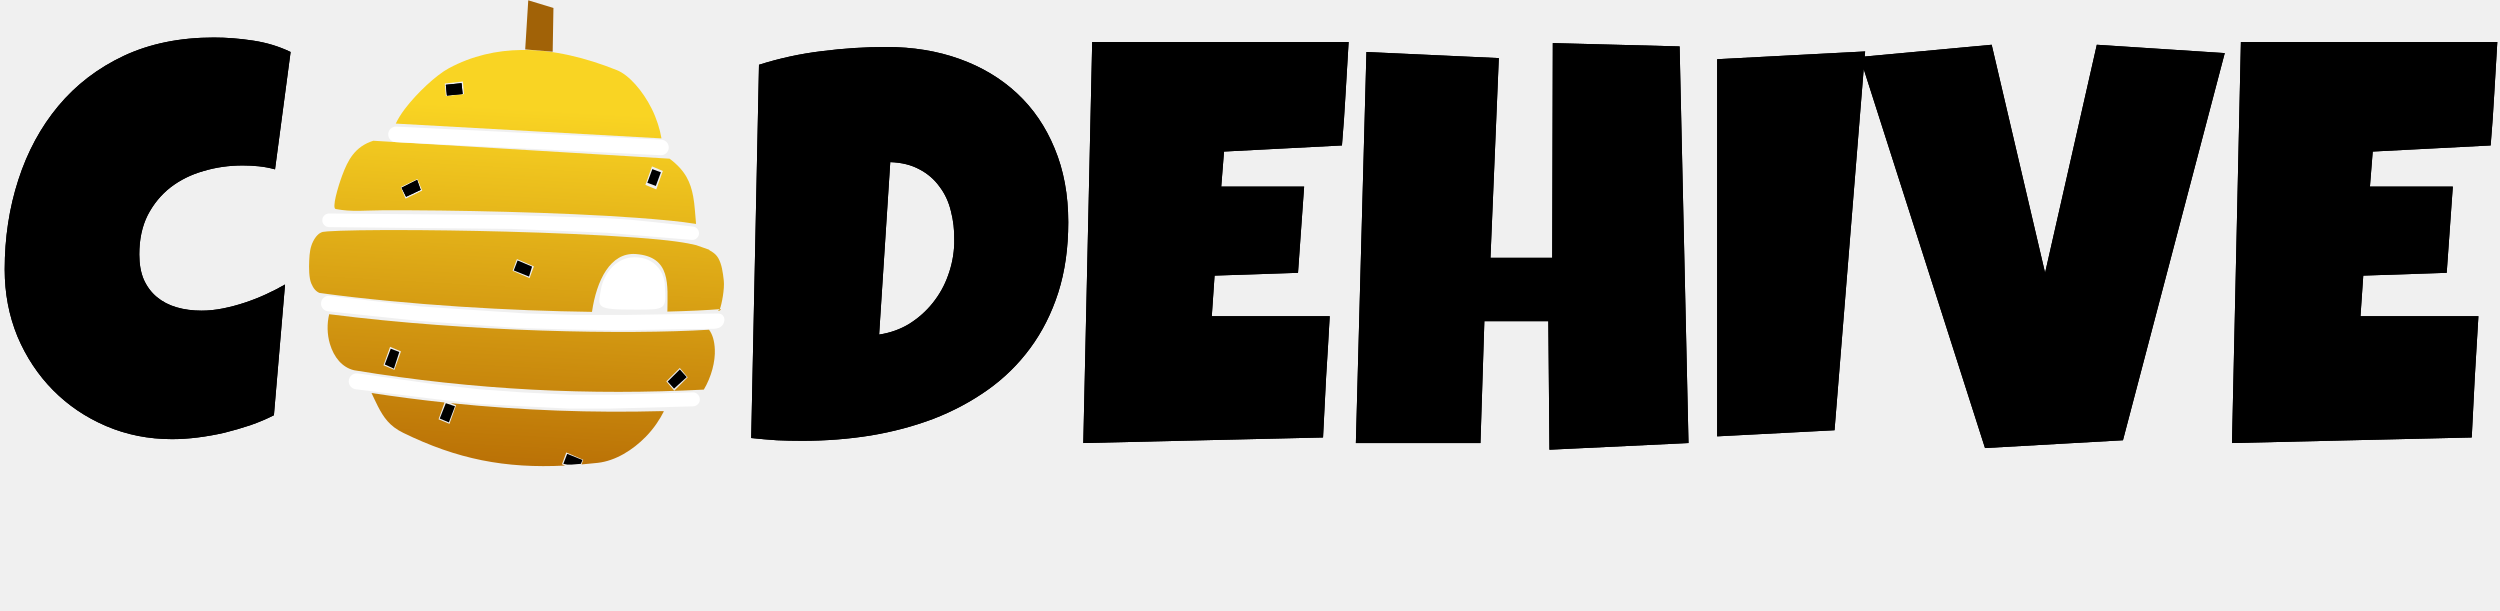
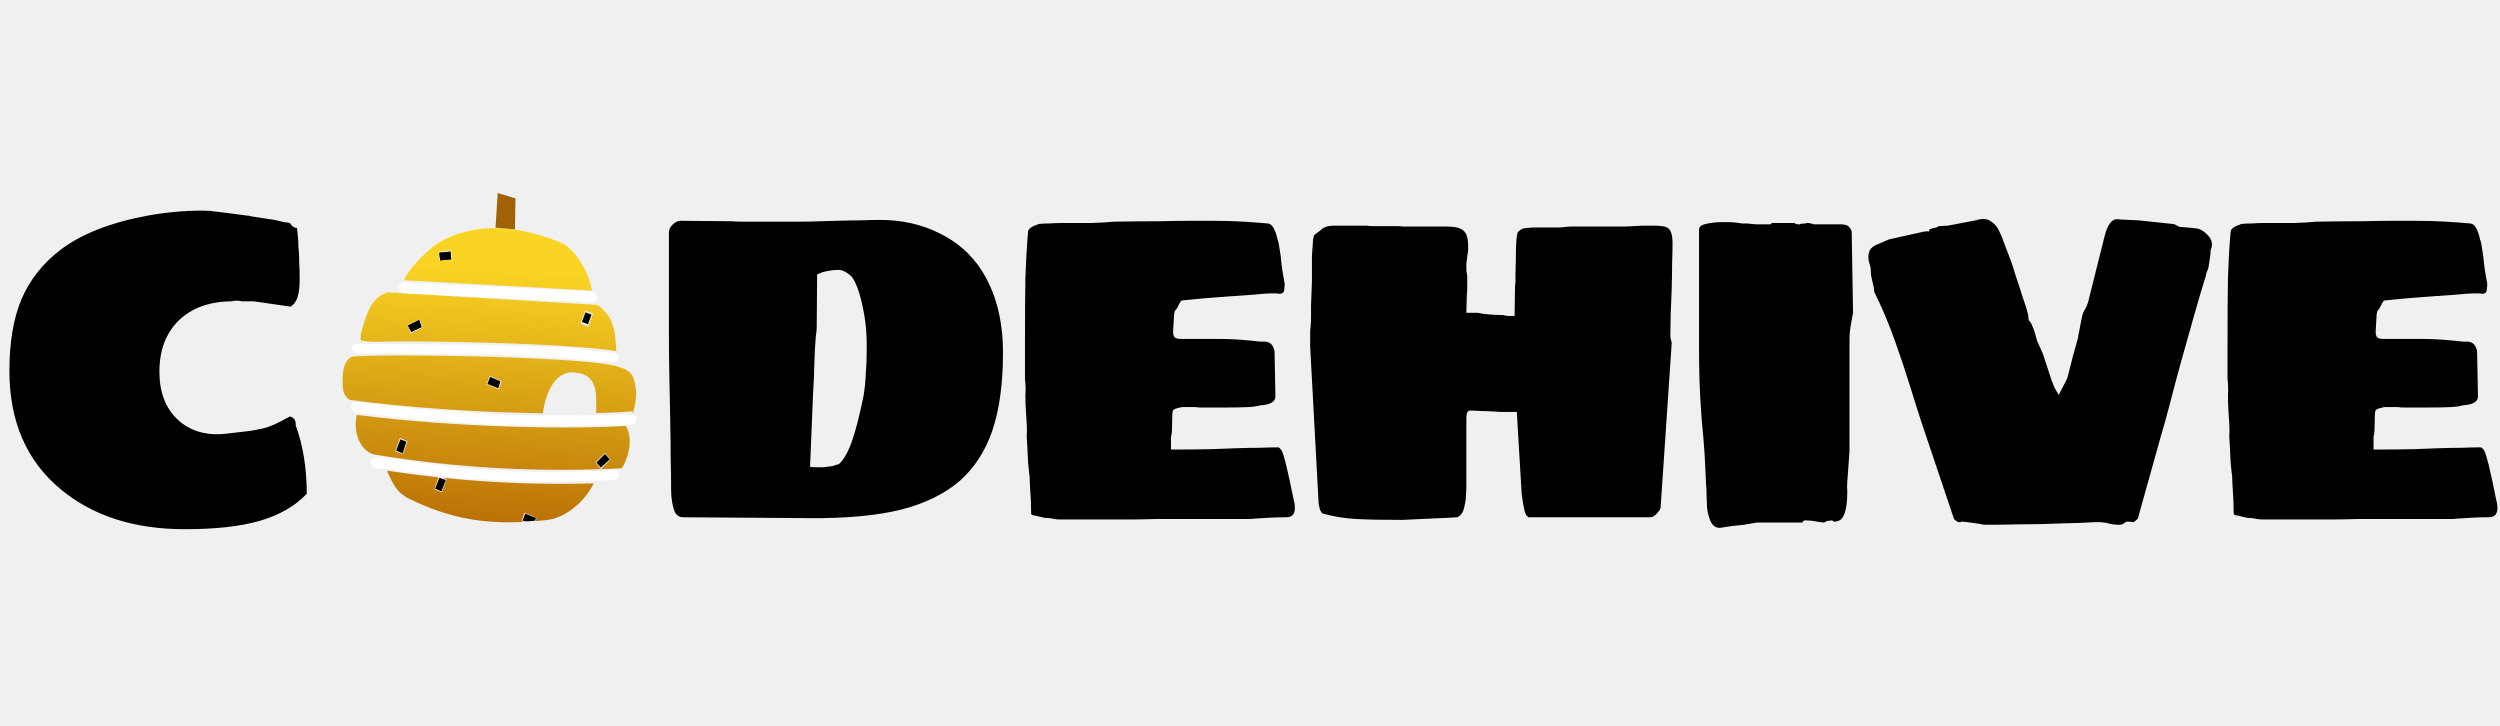
- <svg xmlns="http://www.w3.org/2000/svg" width="790" height="193" viewBox="0 0 790 193" fill="none">
-   <path d="M91.832 16.426L86.91 53.516C85.211 53.047 83.512 52.725 81.812 52.549C80.113 52.373 78.414 52.285 76.715 52.285C72.379 52.285 68.248 52.871 64.322 54.043C60.397 55.156 56.91 56.885 53.863 59.228C50.875 61.572 48.473 64.502 46.656 68.018C44.898 71.533 44.02 75.664 44.02 80.41C44.02 83.457 44.488 86.094 45.426 88.32C46.422 90.547 47.799 92.393 49.557 93.857C51.315 95.322 53.395 96.406 55.797 97.109C58.199 97.812 60.836 98.164 63.707 98.164C65.875 98.164 68.131 97.93 70.475 97.461C72.818 96.992 75.133 96.377 77.418 95.615C79.703 94.853 81.93 93.975 84.098 92.978C86.266 91.982 88.258 90.957 90.074 89.902L86.559 131.211C84.273 132.383 81.783 133.438 79.088 134.375C76.451 135.254 73.727 136.045 70.914 136.748C68.102 137.393 65.289 137.891 62.477 138.242C59.664 138.594 56.969 138.77 54.391 138.77C46.949 138.77 40.006 137.393 33.56 134.639C27.115 131.885 21.52 128.105 16.773 123.301C12.027 118.496 8.277 112.842 5.523 106.338C2.828 99.775 1.48 92.715 1.48 85.156C1.48 75.137 2.916 65.703 5.787 56.855C8.658 47.949 12.877 40.156 18.443 33.477C24.01 26.797 30.895 21.523 39.098 17.656C47.359 13.789 56.852 11.855 67.574 11.855C71.617 11.855 75.748 12.178 79.967 12.822C84.244 13.467 88.199 14.668 91.832 16.426ZM337.574 70.215C337.574 78.418 336.52 85.83 334.41 92.451C332.301 99.014 329.342 104.873 325.533 110.029C321.783 115.127 317.301 119.521 312.086 123.213C306.871 126.904 301.158 129.951 294.947 132.354C288.736 134.697 282.115 136.455 275.084 137.627C268.111 138.74 260.934 139.297 253.551 139.297C250.797 139.297 248.102 139.238 245.465 139.121C242.828 138.945 240.133 138.711 237.379 138.418L239.84 20.469C246.285 18.418 252.906 16.982 259.703 16.162C266.559 15.283 273.355 14.844 280.094 14.844C288.473 14.844 296.178 16.104 303.209 18.623C310.24 21.143 316.305 24.775 321.402 29.521C326.5 34.268 330.455 40.068 333.268 46.924C336.139 53.779 337.574 61.543 337.574 70.215ZM301.539 75.84C301.598 72.676 301.246 69.629 300.484 66.699C299.781 63.77 298.58 61.191 296.881 58.965C295.24 56.68 293.131 54.863 290.553 53.516C287.975 52.109 284.898 51.348 281.324 51.23L277.809 105.723C281.324 105.195 284.518 104.053 287.389 102.295C290.26 100.479 292.721 98.281 294.771 95.703C296.881 93.066 298.492 90.166 299.605 87.002C300.777 83.779 301.422 80.469 301.539 77.07V75.84ZM426.168 13.262C425.816 18.77 425.494 24.219 425.201 29.609C424.908 35 424.527 40.449 424.059 45.957L386.793 47.891L385.914 58.965H412.105L410.172 86.211L383.805 87.09L382.926 99.922H404.723H420.191C419.84 106.367 419.459 112.783 419.049 119.17C418.697 125.498 418.375 131.855 418.082 138.242L342.32 140L345.133 13.262H426.168ZM533.57 140L489.625 142.109L489.273 101.504H469.059L467.828 140H428.453L431.793 16.426L473.629 18.359L470.992 81.465H490.504L490.68 13.613L530.758 14.668L533.57 140ZM589.381 16.25L579.713 135.957L542.623 137.891V18.711L589.381 16.25ZM703.023 16.777L670.855 139.121L627.262 141.582L587.711 18.008L629.371 14.141L646.246 86.211L662.594 14.141L703.023 16.777ZM789.156 13.262C788.805 18.77 788.482 24.219 788.189 29.609C787.896 35 787.516 40.449 787.047 45.957L749.781 47.891L748.902 58.965H775.094L773.16 86.211L746.793 87.09L745.914 99.922H767.711H783.18C782.828 106.367 782.447 112.783 782.037 119.17C781.686 125.498 781.363 131.855 781.07 138.242L705.309 140L708.121 13.262H789.156Z" fill="black" />
-   <path d="M91.832 16.426L86.91 53.516C85.211 53.047 83.512 52.725 81.812 52.549C80.113 52.373 78.414 52.285 76.715 52.285C72.379 52.285 68.248 52.871 64.322 54.043C60.397 55.156 56.91 56.885 53.863 59.228C50.875 61.572 48.473 64.502 46.656 68.018C44.898 71.533 44.02 75.664 44.02 80.41C44.02 83.457 44.488 86.094 45.426 88.32C46.422 90.547 47.799 92.393 49.557 93.857C51.315 95.322 53.395 96.406 55.797 97.109C58.199 97.812 60.836 98.164 63.707 98.164C65.875 98.164 68.131 97.93 70.475 97.461C72.818 96.992 75.133 96.377 77.418 95.615C79.703 94.853 81.93 93.975 84.098 92.978C86.266 91.982 88.258 90.957 90.074 89.902L86.559 131.211C84.273 132.383 81.783 133.438 79.088 134.375C76.451 135.254 73.727 136.045 70.914 136.748C68.102 137.393 65.289 137.891 62.477 138.242C59.664 138.594 56.969 138.77 54.391 138.77C46.949 138.77 40.006 137.393 33.56 134.639C27.115 131.885 21.52 128.105 16.773 123.301C12.027 118.496 8.277 112.842 5.523 106.338C2.828 99.775 1.48 92.715 1.48 85.156C1.48 75.137 2.916 65.703 5.787 56.855C8.658 47.949 12.877 40.156 18.443 33.477C24.01 26.797 30.895 21.523 39.098 17.656C47.359 13.789 56.852 11.855 67.574 11.855C71.617 11.855 75.748 12.178 79.967 12.822C84.244 13.467 88.199 14.668 91.832 16.426ZM337.574 70.215C337.574 78.418 336.52 85.83 334.41 92.451C332.301 99.014 329.342 104.873 325.533 110.029C321.783 115.127 317.301 119.521 312.086 123.213C306.871 126.904 301.158 129.951 294.947 132.354C288.736 134.697 282.115 136.455 275.084 137.627C268.111 138.74 260.934 139.297 253.551 139.297C250.797 139.297 248.102 139.238 245.465 139.121C242.828 138.945 240.133 138.711 237.379 138.418L239.84 20.469C246.285 18.418 252.906 16.982 259.703 16.162C266.559 15.283 273.355 14.844 280.094 14.844C288.473 14.844 296.178 16.104 303.209 18.623C310.24 21.143 316.305 24.775 321.402 29.521C326.5 34.268 330.455 40.068 333.268 46.924C336.139 53.779 337.574 61.543 337.574 70.215ZM301.539 75.84C301.598 72.676 301.246 69.629 300.484 66.699C299.781 63.77 298.58 61.191 296.881 58.965C295.24 56.68 293.131 54.863 290.553 53.516C287.975 52.109 284.898 51.348 281.324 51.23L277.809 105.723C281.324 105.195 284.518 104.053 287.389 102.295C290.26 100.479 292.721 98.281 294.771 95.703C296.881 93.066 298.492 90.166 299.605 87.002C300.777 83.779 301.422 80.469 301.539 77.07V75.84ZM426.168 13.262C425.816 18.77 425.494 24.219 425.201 29.609C424.908 35 424.527 40.449 424.059 45.957L386.793 47.891L385.914 58.965H412.105L410.172 86.211L383.805 87.09L382.926 99.922H404.723H420.191C419.84 106.367 419.459 112.783 419.049 119.17C418.697 125.498 418.375 131.855 418.082 138.242L342.32 140L345.133 13.262H426.168ZM533.57 140L489.625 142.109L489.273 101.504H469.059L467.828 140H428.453L431.793 16.426L473.629 18.359L470.992 81.465H490.504L490.68 13.613L530.758 14.668L533.57 140ZM589.381 16.25L579.713 135.957L542.623 137.891V18.711L589.381 16.25ZM703.023 16.777L670.855 139.121L627.262 141.582L587.711 18.008L629.371 14.141L646.246 86.211L662.594 14.141L703.023 16.777ZM789.156 13.262C788.805 18.77 788.482 24.219 788.189 29.609C787.896 35 787.516 40.449 787.047 45.957L749.781 47.891L748.902 58.965H775.094L773.16 86.211L746.793 87.09L745.914 99.922H767.711H783.18C782.828 106.367 782.447 112.783 782.037 119.17C781.686 125.498 781.363 131.855 781.07 138.242L705.309 140L708.121 13.262H789.156Z" fill="black" />
-   <path d="M164.794 15.797C156.961 15.89 149.23 17.602 141.867 21.547C137.829 23.712 131.728 29.429 127.971 34.373C126.587 36.194 125.619 37.859 125.065 39.055L209.026 43.734C208.552 40.896 207.517 37.507 205.927 34.324C203.104 28.67 198.74 23.686 194.937 22.166C185.101 18.237 174.864 15.678 164.794 15.797ZM146.268 25.751L146.646 29.735L140.91 30.374L140.533 26.39L146.268 25.751ZM117.971 44.474C112.115 46.319 109.932 50.629 108.154 55.387C106.862 58.847 104.706 66.057 106.153 66.057C111.218 67.027 115.559 66.468 120.928 66.446C131.74 66.402 145.766 66.555 160.092 66.938C174.418 67.321 189.038 67.933 201.055 68.814C208.672 69.372 215.08 69.954 219.955 70.766C219.655 67.651 219.545 64.709 219.04 62.033C218.218 57.682 216.675 53.957 211.594 50.144L117.971 44.474ZM206.025 52.577L209.466 54.023L207.385 59.859L203.945 58.413L206.025 52.577ZM131.909 56.565L133.416 60.22L128.153 62.777L126.646 59.12L131.909 56.565ZM125.125 72.697C123.687 72.696 122.293 72.699 120.95 72.704C115.578 72.726 111.014 72.797 107.649 72.912C105.967 72.969 104.583 73.037 103.571 73.113C102.577 73.187 101.788 73.339 101.961 73.287L101.955 73.288C100.849 73.604 99.807 74.57 98.931 76.319C98.056 78.067 97.82 79.872 97.712 82.305C97.604 84.739 97.628 87.79 98.35 89.541C99.038 91.212 99.91 92.161 101.02 92.592C129.827 96.458 161.326 98.2 187.068 98.553C188.492 88.656 192.856 79.701 200.882 80.273C212.172 81.078 210.937 90.129 210.892 98.463C217.516 98.303 223.278 98.03 227.892 97.663L227.908 97.661L227.465 97.696C225.804 99.023 228.809 97.606 227.465 97.696C228.076 96.16 229.015 91.23 228.713 88.61C228.412 85.991 228.077 83.507 226.982 81.578C225.888 79.648 223.983 79.185 224.088 78.91L219.955 77.455C216.853 76.728 212.55 75.929 200.667 75.058C188.784 74.186 174.221 73.575 159.95 73.194C147.463 72.86 135.195 72.701 125.125 72.697ZM163.354 81.858L168.708 84.181L167.338 87.899L161.984 85.576L163.354 81.858ZM104.025 99.29C103.282 102.308 103.365 105.682 104.245 108.66C105.505 112.919 108.147 116.123 111.892 116.996C150.256 123.334 186.942 124.963 222.411 123.115C224.792 119.095 226.071 114.299 225.882 110.336C225.76 107.78 225.185 105.717 224.062 104.195C198.356 105.748 148.702 104.972 104.025 99.29ZM123.265 109.595L126.705 111.041L124.624 116.877L121.183 115.431L123.265 109.595ZM214.814 116.28L217.308 119.231L213.059 123.461L210.565 120.509L214.814 116.28ZM117.401 124.195C118.102 125.657 118.739 127.075 119.41 128.379C121.215 131.886 123.097 134.659 127.379 136.754C144.492 145.131 159.632 148.084 178.549 147.119L177.574 146.697L178.944 142.977L184.297 145.3L183.758 146.764C185.437 146.623 187.143 146.456 188.887 146.261C194.531 145.627 199.944 142.209 204.024 138.059C206.651 135.387 208.587 132.39 209.792 129.958L209.216 129.912C187.454 130.494 165.213 129.736 142.41 127.385L144.106 128.098L142.025 133.934L138.583 132.489L140.475 127.186C132.766 126.363 125.073 125.365 117.401 124.195Z" fill="url(#paint0_linear_550_2359)" />
-   <rect width="88.756" height="4.916" rx="2.458" transform="matrix(0.998784 0.0492954 -0.0487574 0.998811 122.794 39.8833)" fill="white" />
-   <path d="M110.291 121.165C109.816 119.415 111.285 117.751 113.08 118.004L136.782 121.349L151.735 123.046L165.241 124.016L180.194 124.744L194.665 124.744L218.871 123.989C220.786 123.929 221.866 126.169 220.627 127.629C220.22 128.108 219.63 128.391 219.002 128.408L192.977 129.109L179.712 129.109L165.241 128.382L151.735 127.654L138.23 126.199L112.42 123.012C111.401 122.886 110.56 122.156 110.291 121.165Z" fill="white" />
-   <path d="M101.442 95.816C101.511 94.404 102.76 93.345 104.164 93.508L132.983 96.851L165.724 99.037L181.882 99.523L197.559 99.523L226.971 99.067C228.038 99.051 228.912 99.911 228.912 100.978C228.912 102.374 227.895 103.561 226.516 103.774L225.776 103.888L194.906 104.373L179.953 104.131L163.794 103.646L132.983 101.463L103.629 98.367C102.339 98.231 101.379 97.111 101.442 95.816Z" fill="white" />
-   <path d="M101.847 69.583C101.866 68.402 102.835 67.457 104.016 67.467L161.629 67.966L191.789 68.952L199.267 69.441L206.496 70.172L219.014 71.598C220.082 71.72 220.89 72.624 220.89 73.7C220.891 74.938 219.833 75.912 218.599 75.809L206.249 74.78L191.792 73.559L161.632 72.331L103.977 71.77C102.784 71.758 101.828 70.777 101.847 69.583Z" fill="white" />
-   <path d="M210.1 90.554C210.582 97.829 210.341 97.829 201.176 97.829C187.671 97.829 188.876 97.341 190.082 90.554C191.529 84.973 195.871 80.85 201.418 81.335C206.482 81.578 210.1 85.598 210.1 90.554Z" fill="white" />
-   <path d="M145.844 26.286L146.188 29.695L141.226 30.201L140.882 26.791L145.844 26.286Z" fill="black" />
-   <path d="M145.844 26.286L146.188 29.695L141.226 30.201L140.882 26.791L145.844 26.286Z" fill="black" />
-   <path d="M131.813 56.842L132.923 59.994L128.317 62.177L126.894 59.317L131.813 56.842Z" fill="black" />
-   <path d="M131.813 56.842L132.923 59.994L128.317 62.177L126.894 59.317L131.813 56.842Z" fill="black" />
-   <rect width="2.873" height="4.593" transform="matrix(0.937289 0.348553 -0.345195 0.938531 206.138 53.4468)" fill="black" />
-   <path d="M163.553 82.305L168.135 84.245L167.171 87.398L162.347 85.458L163.553 82.305Z" fill="black" />
-   <path d="M123.478 110.193L126.182 111.23L124.482 116.499L121.588 115.179L123.478 110.193Z" fill="black" />
-   <path d="M140.882 127.411L143.777 128.381L141.847 133.474L138.953 132.262L140.882 127.411Z" fill="black" />
-   <path d="M210.979 120.578L214.837 116.741L217.008 119.166L212.994 122.804L210.979 120.578Z" fill="black" />
-   <path d="M179.23 143.417L184.053 145.357L183.571 146.569L180.677 146.812L179.23 146.812L178.024 146.569L179.23 143.417Z" fill="black" />
-   <path d="M166.93 0.095L174.888 2.521L174.647 16.343L165.965 15.616L166.93 0.095Z" fill="#A16207" />
+ <svg xmlns="http://www.w3.org/2000/svg" width="565" height="164" viewBox="0 0 565 164" fill="none">
+   <g clip-path="url(#clip0_772_431)">
+     <path d="M111.396 51.561C107.432 51.607 103.519 52.473 99.793 54.468C97.749 55.562 94.661 58.453 92.76 60.953C92.059 61.874 91.57 62.715 91.289 63.32L133.781 65.686C133.542 64.251 133.018 62.537 132.213 60.928C130.784 58.069 128.575 55.549 126.651 54.781C121.673 52.794 116.492 51.501 111.396 51.561ZM102.02 56.593L102.211 58.608L99.308 58.931L99.117 56.916L102.02 56.593ZM87.698 66.06C84.735 66.993 83.63 69.172 82.73 71.578C82.076 73.327 80.985 76.973 81.718 76.973C84.281 77.463 86.478 77.181 89.195 77.17C94.667 77.147 101.766 77.225 109.016 77.418C116.266 77.612 123.666 77.921 129.748 78.367C133.602 78.649 136.845 78.943 139.313 79.354C139.161 77.779 139.105 76.291 138.849 74.938C138.434 72.738 137.652 70.855 135.081 68.927L87.698 66.06ZM132.263 70.157L134.004 70.888L132.951 73.839L131.21 73.108L132.263 70.157ZM94.752 72.174L95.515 74.021L92.852 75.314L92.089 73.465L94.752 72.174ZM91.32 80.33C90.591 80.329 89.886 80.331 89.206 80.334C86.488 80.345 84.178 80.381 82.475 80.439C81.624 80.468 80.923 80.502 80.411 80.54C79.908 80.578 79.509 80.655 79.596 80.628L79.593 80.629C79.033 80.788 78.506 81.277 78.063 82.161C77.62 83.045 77.5 83.958 77.446 85.188C77.391 86.418 77.403 87.961 77.768 88.847C78.117 89.692 78.558 90.171 79.12 90.389C93.699 92.344 109.64 93.225 122.668 93.404C123.389 88.399 125.598 83.871 129.659 84.161C135.374 84.568 134.749 89.144 134.726 93.358C138.078 93.277 140.994 93.139 143.329 92.953L143.337 92.953L143.113 92.97C142.273 93.641 143.793 92.924 143.113 92.97C143.423 92.193 143.898 89.701 143.745 88.376C143.592 87.052 143.423 85.796 142.869 84.82C142.315 83.844 141.351 83.61 141.404 83.472L139.313 82.736C137.743 82.368 135.565 81.964 129.551 81.524C123.537 81.083 116.167 80.774 108.944 80.581C102.624 80.412 96.416 80.332 91.32 80.33ZM110.667 84.962L113.376 86.136L112.683 88.017L109.974 86.842L110.667 84.962ZM80.641 93.776C80.264 95.302 80.307 97.008 80.752 98.513C81.39 100.667 82.727 102.287 84.622 102.729C104.038 105.933 122.605 106.757 140.556 105.822C141.761 103.79 142.408 101.365 142.312 99.361C142.25 98.069 141.96 97.026 141.391 96.256C128.381 97.041 103.252 96.649 80.641 93.776ZM90.378 98.986L92.119 99.717L91.066 102.668L89.324 101.937L90.378 98.986ZM136.711 102.366L137.973 103.859L135.822 105.997L134.56 104.505L136.711 102.366ZM87.41 106.368C87.765 107.107 88.087 107.824 88.427 108.484C89.34 110.257 90.293 111.659 92.46 112.719C101.121 116.954 108.783 118.447 118.357 117.959L117.864 117.746L118.557 115.865L121.266 117.04L120.993 117.78C121.843 117.708 122.706 117.624 123.589 117.525C126.445 117.205 129.185 115.476 131.25 113.378C132.58 112.027 133.559 110.512 134.169 109.282L133.878 109.259C122.864 109.553 111.608 109.17 100.067 107.981L100.925 108.342L99.872 111.292L98.13 110.562L99.088 107.881C95.186 107.464 91.293 106.96 87.41 106.368Z" fill="url(#paint0_linear_772_431)" />
+     <rect width="44.919" height="2.486" rx="1.243" transform="matrix(0.998787 0.0492488 -0.0488035 0.998808 90.1394 63.7388)" fill="white" />
+     <path d="M83.812 104.836C83.572 103.952 84.314 103.11 85.222 103.238L97.219 104.929L104.787 105.787L111.622 106.278L119.19 106.646L126.513 106.646L138.765 106.264C139.734 106.234 140.279 107.366 139.652 108.105C139.447 108.347 139.148 108.49 138.831 108.498L125.659 108.853L118.946 108.853L111.622 108.485L104.787 108.117L97.951 107.381L84.889 105.77C84.374 105.706 83.948 105.337 83.812 104.836Z" fill="white" />
+     <path d="M79.334 92.019C79.368 91.305 80 90.77 80.71 90.852L95.296 92.542L111.866 93.648L120.044 93.894L127.978 93.894L142.864 93.663C143.404 93.655 143.846 94.09 143.846 94.629C143.846 95.335 143.331 95.935 142.634 96.043L142.259 96.101L126.635 96.346L119.068 96.223L110.89 95.978L95.296 94.875L80.439 93.309C79.787 93.24 79.302 92.674 79.334 92.019Z" fill="white" />
+     <path d="M79.538 78.755C79.548 78.158 80.038 77.68 80.635 77.686L109.794 77.938L125.058 78.436L128.842 78.683L132.501 79.053L138.837 79.774C139.377 79.836 139.786 80.293 139.786 80.837C139.786 81.463 139.251 81.955 138.628 81.903L132.376 81.383L125.059 80.766L109.795 80.145L80.616 79.861C80.012 79.855 79.529 79.359 79.538 78.755Z" fill="white" />
+     <path d="M101.805 56.864L101.979 58.588L99.468 58.843L99.294 57.119L101.805 56.864Z" fill="black" />
+     <path d="M101.805 56.864L101.979 58.588L99.468 58.843L99.294 57.119L101.805 56.864Z" fill="black" />
+     <path d="M94.704 72.314L95.266 73.907L92.935 75.011L92.215 73.565L94.704 72.314Z" fill="black" />
+     <path d="M94.704 72.314L95.266 73.907L92.935 75.011L92.215 73.565L94.704 72.314Z" fill="black" />
+     <rect width="1.454" height="2.323" transform="matrix(0.937397 0.348262 -0.345484 0.938425 132.32 70.5967)" fill="black" />
+     <path d="M110.768 85.188L113.087 86.169L112.598 87.763L110.157 86.782L110.768 85.188Z" fill="black" />
+     <path d="M90.486 99.289L91.854 99.813L90.994 102.477L89.529 101.81L90.486 99.289Z" fill="black" />
+     <path d="M99.294 107.994L100.759 108.485L99.782 111.06L98.318 110.447L99.294 107.994Z" fill="black" />
+     <path d="M134.77 104.539L136.723 102.599L137.821 103.825L135.79 105.665L134.77 104.539Z" fill="black" />
+     <path d="M118.701 116.087L121.143 117.068L120.899 117.681L119.434 117.804L118.701 117.804L118.091 117.681L118.701 116.087Z" fill="black" />
+     <path d="M112.477 43.621L116.504 44.847L116.382 51.836L111.988 51.468L112.477 43.621Z" fill="#A16207" />
+   </g>
+   <path d="M65.527 94.1C66.394 94.367 66.827 94.933 66.827 95.8V96.1C68.494 100.7 69.327 105.867 69.327 111.6C66.66 114.4 63.127 116.433 58.727 117.7C54.394 118.967 48.727 119.6 41.727 119.6C30.26 119.6 20.894 116.567 13.627 110.5C5.96 104.1 2.127 95.2 2.127 83.8C2.127 77.4 3.027 72.033 4.827 67.7C6.694 63.3 9.627 59.567 13.627 56.5C15.96 54.7 18.827 53.133 22.227 51.8C25.694 50.467 29.46 49.433 33.527 48.7C37.594 47.967 41.694 47.6 45.827 47.6C46.894 47.6 47.794 47.667 48.527 47.8C49.26 47.867 50.127 47.967 51.127 48.1C52.194 48.233 53.694 48.433 55.627 48.7C56.027 48.7 56.427 48.767 56.827 48.9C57.227 48.967 57.66 49.033 58.127 49.1L61.427 49.6C61.96 49.667 62.594 49.8 63.327 50C64.06 50.2 64.66 50.3 65.127 50.3C65.194 50.3 65.26 50.333 65.327 50.4C65.394 50.4 65.494 50.433 65.627 50.5C65.694 50.567 65.76 50.667 65.827 50.8C65.894 50.933 65.96 51.033 66.027 51.1C66.494 51.367 66.76 51.5 66.827 51.5H67.127L67.327 53.5C67.394 54.033 67.427 54.567 67.427 55.1C67.427 55.633 67.46 56.167 67.527 56.7C67.594 57.367 67.627 58.267 67.627 59.4C67.694 60.533 67.727 61.767 67.727 63.1C67.727 64.9 67.56 66.267 67.227 67.2C66.96 68.067 66.46 68.767 65.727 69.3L57.327 68.1H55.927C55.26 68.1 54.827 68.1 54.627 68.1C54.494 68.033 54.327 68 54.127 68C53.927 67.933 53.427 67.933 52.627 68L52.527 68.1C47.46 68.1 43.427 69.533 40.427 72.4C37.494 75.267 36.027 79.133 36.027 84C36.027 88.667 37.427 92.3 40.227 94.9C43.094 97.5 46.76 98.533 51.227 98L55.527 97.5C56.794 97.367 58.127 97.133 59.527 96.8C60.994 96.467 62.994 95.567 65.527 94.1ZM182.874 117.1L154.374 116.9C153.24 116.9 152.507 116.167 152.174 114.7C151.84 113.5 151.674 112.167 151.674 110.7C151.674 108.433 151.64 106.067 151.574 103.6C151.574 101.133 151.54 98.333 151.474 95.2C151.407 91.933 151.34 88.6 151.274 85.2C151.207 81.733 151.174 78.167 151.174 74.5V52.5C151.174 51.9 151.44 51.333 151.974 50.8C152.574 50.2 153.174 49.9 153.774 49.9L165.374 50C166.107 50.067 166.974 50.1 167.974 50.1C168.974 50.1 170.874 50.1 173.674 50.1C176.207 50.1 178.44 50.1 180.374 50.1C182.307 50.1 183.974 50.067 185.374 50L189.074 49.9C191.14 49.833 192.974 49.8 194.574 49.8C196.24 49.733 197.674 49.7 198.874 49.7C203.807 49.7 208.274 50.7 212.274 52.7C216.274 54.633 219.44 57.4 221.774 61C225.04 66.067 226.674 72.3 226.674 79.7C226.674 86.7 225.874 92.567 224.274 97.3C222.674 101.967 220.207 105.767 216.874 108.7C213.474 111.633 209.04 113.8 203.574 115.2C198.107 116.533 191.207 117.167 182.874 117.1ZM183.774 88.4L183.074 105.5C183.407 105.567 183.94 105.6 184.674 105.6C185.074 105.6 185.507 105.6 185.974 105.6C186.507 105.533 187.107 105.467 187.774 105.4C187.974 105.333 188.14 105.3 188.274 105.3C188.474 105.233 188.674 105.167 188.874 105.1C188.94 105.033 189.04 105 189.174 105C189.374 105 189.507 104.967 189.574 104.9C190.64 103.967 191.607 102.3 192.474 99.9C193.34 97.5 194.24 94 195.174 89.4C195.44 87.733 195.607 86.067 195.674 84.4C195.807 82.733 195.874 81.067 195.874 79.4V77.5C195.874 75.567 195.707 73.567 195.374 71.5C195.04 69.433 194.607 67.567 194.074 65.9C193.54 64.233 192.974 63.067 192.374 62.4C191.307 61.467 190.374 61 189.574 61C188.707 61 187.94 61.067 187.274 61.2C186.607 61.333 186.14 61.433 185.874 61.5C185.807 61.567 185.407 61.733 184.674 62L184.574 74C184.574 74.533 184.507 75.2 184.374 76C184.307 76.8 184.24 77.733 184.174 78.8L184.074 81.2C184.007 84.467 183.907 86.867 183.774 88.4ZM255.643 117.4H239.843C239.109 117.4 238.609 117.367 238.343 117.3C238.009 117.233 237.643 117.167 237.243 117.1C236.843 117.1 236.409 117.067 235.943 117L233.843 116.5C233.509 116.5 233.243 116.4 233.043 116.2C233.043 116.067 233.043 116 233.043 116C233.043 114.267 232.943 112 232.743 109.2C232.743 108.133 232.676 107.233 232.543 106.5C232.476 105.767 232.409 105.1 232.343 104.5L232.143 100.3C232.076 99.7 232.043 99.033 232.043 98.3C232.109 97.567 232.109 96.733 232.043 95.8L231.843 92.8C231.776 91.533 231.743 90.4 231.743 89.4C231.809 88.4 231.809 87.567 231.743 86.9C231.743 86.567 231.709 86.167 231.643 85.7C231.643 85.167 231.643 84.333 231.643 83.2C231.643 82 231.643 80.267 231.643 78C231.643 71.667 231.676 66.567 231.743 62.7C231.876 58.767 232.076 55.333 232.343 52.4C232.343 51.733 233.176 51.133 234.843 50.6C235.509 50.533 236.276 50.5 237.143 50.5C238.076 50.433 238.943 50.4 239.743 50.4C242.476 50.4 244.809 50.4 246.743 50.4C248.743 50.333 250.376 50.233 251.643 50.1C255.576 50.033 259.009 50 261.943 50C264.876 49.933 267.376 49.9 269.443 49.9H273.843C276.643 49.9 279.076 49.967 281.143 50.1C283.209 50.233 284.976 50.367 286.443 50.5C287.443 50.5 288.209 51.733 288.743 54.2C288.876 54.467 288.976 54.867 289.043 55.4C289.109 55.933 289.243 56.767 289.443 57.9C289.576 59.367 289.709 60.5 289.843 61.3C289.976 62.1 290.109 62.867 290.243 63.6C290.309 63.733 290.343 64.1 290.343 64.7C290.276 64.767 290.243 65.033 290.243 65.5C290.176 66.1 289.809 66.4 289.143 66.4C289.009 66.333 288.643 66.3 288.043 66.3C286.576 66.3 284.976 66.4 283.243 66.6C281.576 66.733 279.676 66.867 277.543 67L272.343 67.4L267.143 67.9C266.943 67.9 266.676 68.267 266.343 69C266.143 69.467 265.943 69.8 265.743 70C265.543 70.133 265.409 70.5 265.343 71.1L265.143 74.5C265.076 75.367 265.176 75.933 265.443 76.2C265.709 76.467 266.209 76.6 266.943 76.6H275.843C278.376 76.6 281.343 76.8 284.743 77.2H285.743C287.009 77.2 287.776 77.933 288.043 79.4L288.243 89.3V89.6C288.243 90.8 287.109 91.467 284.843 91.6C284.243 91.8 283.343 91.933 282.143 92C280.943 92.067 279.109 92.1 276.643 92.1C274.176 92.1 272.543 92.1 271.743 92.1C271.009 92.1 270.476 92.067 270.143 92C268.743 92 267.843 92 267.443 92C267.043 92 266.776 92.033 266.643 92.1C265.976 92.233 265.509 92.4 265.243 92.6C265.043 92.733 264.943 93.167 264.943 93.9C264.943 94.567 264.909 95.833 264.843 97.7C264.776 97.967 264.709 98.333 264.643 98.8C264.643 99.2 264.643 100.133 264.643 101.6C268.643 101.6 271.776 101.567 274.043 101.5C276.309 101.433 278.076 101.367 279.343 101.3C281.276 101.233 283.009 101.2 284.543 101.2C286.143 101.133 287.576 101.1 288.843 101.1C289.043 101.1 289.309 101.333 289.643 101.8C289.909 102.267 290.276 103.467 290.743 105.4C291.209 107.333 291.776 109.967 292.443 113.3C292.576 113.633 292.643 114.133 292.643 114.8C292.643 116.2 292.009 116.9 290.743 116.9C288.609 116.9 286.243 117 283.643 117.2C283.176 117.267 282.509 117.3 281.643 117.3C280.843 117.3 279.143 117.3 276.543 117.3C274.209 117.3 271.609 117.3 268.743 117.3C265.943 117.3 263.343 117.3 260.943 117.3C258.609 117.367 256.843 117.4 255.643 117.4ZM316.896 117.5C312.696 117.5 309.262 117.433 306.596 117.3C303.996 117.167 301.496 116.767 299.096 116.1C298.829 116.1 298.562 115.767 298.296 115.1C298.096 114.367 297.996 113.833 297.996 113.5L296.096 78.3V76.2C296.096 75.933 296.096 75.6 296.096 75.2C296.096 74.733 296.129 74.267 296.196 73.8C296.262 73.133 296.296 72.433 296.296 71.7C296.296 70.9 296.296 69.967 296.296 68.9L296.496 63.7V60.7C296.496 59.7 296.496 58.733 296.496 57.8C296.562 56.8 296.629 55.867 296.696 55C296.696 54.267 296.762 53.8 296.896 53.6V53.3C296.962 53.233 297.062 53.133 297.196 53C297.329 52.867 297.496 52.733 297.696 52.6C298.096 52.333 298.396 52.1 298.596 51.9C299.196 51.3 300.162 51 301.496 51H308.896C309.229 51.067 309.696 51.1 310.296 51.1C310.962 51.1 311.729 51.1 312.596 51.1C313.529 51.1 314.396 51.1 315.196 51.1C316.062 51.1 316.729 51.133 317.196 51.2H327.096C328.829 51.2 330.029 51.5 330.696 52.1C331.429 52.633 331.796 53.767 331.796 55.5V56.5C331.796 56.767 331.762 57.033 331.696 57.3C331.629 57.567 331.596 57.833 331.596 58.1L331.396 59.6V60.9C331.396 61.233 331.429 61.5 331.496 61.7C331.562 61.9 331.596 62.267 331.596 62.8C331.596 63.667 331.596 64.433 331.596 65.1C331.596 65.7 331.562 66.2 331.496 66.6L331.396 70.7H334.096C334.896 70.9 335.862 71.033 336.996 71.1C338.129 71.167 338.996 71.2 339.596 71.2C339.929 71.267 340.296 71.333 340.696 71.4C341.162 71.4 341.696 71.4 342.296 71.4L342.396 64.6C342.462 64.267 342.496 63.9 342.496 63.5C342.496 63.033 342.496 62.533 342.496 62L342.596 57.9V57C342.596 56.067 342.629 55.2 342.696 54.4C342.762 53.533 342.862 52.9 342.996 52.5C343.596 51.9 344.096 51.6 344.496 51.6C344.696 51.533 344.996 51.5 345.396 51.5C345.862 51.433 346.529 51.4 347.396 51.4H349.996C350.929 51.4 351.796 51.4 352.596 51.4C353.396 51.333 354.129 51.267 354.796 51.2H360.496C363.162 51.2 365.362 51.2 367.096 51.2C368.896 51.133 370.229 51.067 371.096 51H373.796C375.396 51 376.429 51.167 376.896 51.5C377.629 51.967 377.996 53.133 377.996 55C377.996 56.267 377.962 57.767 377.896 59.5C377.896 61.233 377.862 63.233 377.796 65.5C377.596 69.7 377.496 73.1 377.496 75.7C377.496 76.1 377.529 76.433 377.596 76.7C377.662 76.967 377.729 77.167 377.796 77.3V77.7L375.296 114.7C375.296 114.967 375.029 115.4 374.496 116C373.962 116.6 373.462 116.9 372.996 116.9H345.496C345.429 116.9 345.329 116.833 345.196 116.7C345.129 116.567 345.029 116.467 344.896 116.4C344.696 116 344.562 115.6 344.496 115.2C344.429 114.8 344.329 114.3 344.196 113.7L343.896 111.6L342.796 93.1H342.096C341.162 93.1 340.329 93.1 339.596 93.1C338.929 93.1 338.296 93.067 337.696 93C336.496 92.933 335.496 92.9 334.696 92.9C333.962 92.833 333.429 92.8 333.096 92.8H332.196C331.662 92.8 331.396 93.367 331.396 94.5V110.2C331.396 110.6 331.362 111.3 331.296 112.3C331.229 113.233 331.062 114.167 330.796 115.1C330.529 116.033 330.029 116.633 329.296 116.9L327.696 117C325.096 117.133 322.896 117.233 321.096 117.3C319.362 117.367 317.962 117.433 316.896 117.5ZM391.286 118.9L388.686 119.3C387.753 119.3 387.053 118.8 386.586 117.8C386.186 116.867 385.92 115.833 385.786 114.7C385.72 113.5 385.686 112.6 385.686 112C385.686 110.733 385.653 110 385.586 109.8C385.52 108.667 385.453 107.233 385.386 105.5C385.32 103.7 385.186 101.6 384.986 99.2L384.586 94.8C384.32 91.333 384.153 88.4 384.086 86C384.02 83.533 383.986 81.467 383.986 79.8V51.9C383.986 51.233 384.52 50.8 385.586 50.6C386.653 50.333 387.886 50.2 389.286 50.2C389.686 50.2 390.153 50.2 390.686 50.2C391.22 50.2 391.753 50.233 392.286 50.3C392.82 50.367 393.286 50.433 393.686 50.5C394.086 50.5 394.42 50.5 394.686 50.5C395.22 50.567 395.953 50.633 396.886 50.7C397.82 50.7 398.886 50.7 400.086 50.7L400.486 50.4H405.486C405.82 50.6 406.12 50.7 406.386 50.7H406.786C406.92 50.567 407.353 50.5 408.086 50.5C408.153 50.433 408.22 50.4 408.286 50.4H408.486C408.753 50.4 409.02 50.433 409.286 50.5L409.986 50.7H416.086C417.02 50.7 417.653 50.933 417.986 51.4C418.32 51.8 418.486 52.167 418.486 52.5L418.786 70.6C418.786 70.8 418.753 71 418.686 71.2L418.386 72.9C418.12 74.3 417.986 75.567 417.986 76.7C417.986 77.767 417.986 78.7 417.986 79.5V101.9L417.686 106.2C417.62 107.2 417.553 108.1 417.486 108.9C417.42 109.7 417.42 110.4 417.486 111C417.486 114 417.12 116 416.386 117C415.986 117.6 415.32 117.9 414.386 117.9L414.286 117.7L413.786 117.6C413.653 117.6 413.586 117.633 413.586 117.7H413.086C412.886 117.767 412.72 117.833 412.586 117.9C412.453 117.967 412.353 118.033 412.286 118.1C412.086 118.1 411.753 118.067 411.286 118C410.82 117.933 410.253 117.833 409.586 117.7L407.986 117.6C407.653 117.6 407.453 117.767 407.386 118.1H397.086L394.086 118.6L391.286 118.9ZM448.807 118.6C448.34 118.6 447.873 118.533 447.407 118.4C447.007 118.333 446.54 118.267 446.007 118.2C445.54 118.133 445.073 118.067 444.607 118C444.14 117.933 443.707 117.9 443.307 117.9C443.173 117.9 443.107 117.933 443.107 118H442.507C441.84 117.6 441.507 117.267 441.507 117L434.407 95.9C433.673 93.7 432.807 90.967 431.807 87.7C430.807 84.433 429.64 80.933 428.307 77.2C426.973 73.4 425.407 69.667 423.607 66C423.54 65.867 423.507 65.567 423.507 65.1L423.207 63.8C423.073 63.2 422.973 62.767 422.907 62.5C422.84 62.233 422.807 61.8 422.807 61.2C422.807 60.667 422.673 60.033 422.407 59.3C422.207 58.5 422.207 57.733 422.407 57C422.607 56.2 423.34 55.567 424.607 55.1L426.907 54.1L435.007 52.3C435.073 52.3 435.207 52.3 435.407 52.3C435.607 52.233 435.74 52.233 435.807 52.3C435.94 52.367 436.007 52.3 436.007 52.1C436.073 51.833 436.14 51.7 436.207 51.7C436.207 51.7 436.24 51.733 436.307 51.8C436.373 51.8 436.44 51.767 436.507 51.7C436.573 51.633 436.64 51.6 436.707 51.6C436.907 51.533 437.04 51.5 437.107 51.5C437.24 51.5 437.407 51.467 437.607 51.4L438.207 51.1L440.207 51L446.507 49.8C447.973 49.333 449.107 49.4 449.907 50C450.773 50.533 451.407 51.267 451.807 52.2C452.273 53.133 452.607 53.933 452.807 54.6L454.507 59.1C454.707 59.567 455.04 60.6 455.507 62.2C456.04 63.733 456.573 65.367 457.107 67.1C457.707 68.767 458.107 70.067 458.307 71L458.407 71.4C458.407 71.8 458.44 72.133 458.507 72.4C458.84 72.667 459.107 73.1 459.307 73.7C459.573 74.233 459.74 74.667 459.807 75L460.407 77.1L461.707 80L463.707 86.1L464.307 87.6L465.307 89.3C465.307 89.167 465.473 88.8 465.807 88.2C466.14 87.6 466.473 86.967 466.807 86.3C467.14 85.633 467.307 85.233 467.307 85.1L468.507 80.4L469.507 76.8C469.64 76.467 469.707 76.133 469.707 75.8C469.773 75.4 469.84 75.067 469.907 74.8L470.207 73.2L470.507 71.7C470.64 71.033 470.873 70.433 471.207 69.9C471.607 69.3 471.94 68.367 472.207 67.1C473.74 61.033 474.873 56.5 475.607 53.5C476.34 50.5 477.473 49.2 479.007 49.6L483.307 49.8L490.907 50.6C491.24 50.6 491.607 50.733 492.007 51C492.473 51.267 492.84 51.367 493.107 51.3L496.207 51.6C497.14 51.667 498.073 52.2 499.007 53.2C499.94 54.2 500.14 55.3 499.607 56.5C499.607 56.833 499.573 57.3 499.507 57.9C499.44 58.433 499.307 59.3 499.107 60.5C499.04 60.767 498.94 61.033 498.807 61.3C498.673 61.567 498.607 61.767 498.607 61.9C498.54 62.1 498.507 62.267 498.507 62.4C498.507 62.533 498.473 62.633 498.407 62.7C497.74 64.833 496.94 67.533 496.007 70.8C495.073 74.067 494.107 77.5 493.107 81.1C492.107 84.7 491.207 88.067 490.407 91.2C489.607 94.267 488.94 96.667 488.407 98.4L483.207 117C483.207 117.2 482.873 117.533 482.207 118H481.907L481.507 117.9C481.24 117.9 480.973 117.9 480.707 117.9C480.507 117.9 480.307 118 480.107 118.2C479.84 118.467 479.44 118.6 478.907 118.6C477.907 118.6 477.007 118.467 476.207 118.2C475.673 118.133 475.173 118.067 474.707 118C474.307 118 473.94 118 473.607 118C471.473 118.133 468.84 118.233 465.707 118.3C462.573 118.433 459.473 118.5 456.407 118.5C453.34 118.567 450.807 118.6 448.807 118.6ZM527.42 117.4H511.62C510.887 117.4 510.387 117.367 510.12 117.3C509.787 117.233 509.42 117.167 509.02 117.1C508.62 117.1 508.187 117.067 507.72 117L505.62 116.5C505.287 116.5 505.02 116.4 504.82 116.2C504.82 116.067 504.82 116 504.82 116C504.82 114.267 504.72 112 504.52 109.2C504.52 108.133 504.453 107.233 504.32 106.5C504.253 105.767 504.187 105.1 504.12 104.5L503.92 100.3C503.853 99.7 503.82 99.033 503.82 98.3C503.887 97.567 503.887 96.733 503.82 95.8L503.62 92.8C503.553 91.533 503.52 90.4 503.52 89.4C503.587 88.4 503.587 87.567 503.52 86.9C503.52 86.567 503.487 86.167 503.42 85.7C503.42 85.167 503.42 84.333 503.42 83.2C503.42 82 503.42 80.267 503.42 78C503.42 71.667 503.453 66.567 503.52 62.7C503.653 58.767 503.853 55.333 504.12 52.4C504.12 51.733 504.953 51.133 506.62 50.6C507.287 50.533 508.053 50.5 508.92 50.5C509.853 50.433 510.72 50.4 511.52 50.4C514.253 50.4 516.587 50.4 518.52 50.4C520.52 50.333 522.153 50.233 523.42 50.1C527.353 50.033 530.787 50 533.72 50C536.653 49.933 539.153 49.9 541.22 49.9H545.62C548.42 49.9 550.853 49.967 552.92 50.1C554.987 50.233 556.753 50.367 558.22 50.5C559.22 50.5 559.987 51.733 560.52 54.2C560.653 54.467 560.753 54.867 560.82 55.4C560.887 55.933 561.02 56.767 561.22 57.9C561.353 59.367 561.487 60.5 561.62 61.3C561.753 62.1 561.887 62.867 562.02 63.6C562.087 63.733 562.12 64.1 562.12 64.7C562.053 64.767 562.02 65.033 562.02 65.5C561.953 66.1 561.587 66.4 560.92 66.4C560.787 66.333 560.42 66.3 559.82 66.3C558.353 66.3 556.753 66.4 555.02 66.6C553.353 66.733 551.453 66.867 549.32 67L544.12 67.4L538.92 67.9C538.72 67.9 538.453 68.267 538.12 69C537.92 69.467 537.72 69.8 537.52 70C537.32 70.133 537.187 70.5 537.12 71.1L536.92 74.5C536.853 75.367 536.953 75.933 537.22 76.2C537.487 76.467 537.987 76.6 538.72 76.6H547.62C550.153 76.6 553.12 76.8 556.52 77.2H557.52C558.787 77.2 559.553 77.933 559.82 79.4L560.02 89.3V89.6C560.02 90.8 558.887 91.467 556.62 91.6C556.02 91.8 555.12 91.933 553.92 92C552.72 92.067 550.887 92.1 548.42 92.1C545.953 92.1 544.32 92.1 543.52 92.1C542.787 92.1 542.253 92.067 541.92 92C540.52 92 539.62 92 539.22 92C538.82 92 538.553 92.033 538.42 92.1C537.753 92.233 537.287 92.4 537.02 92.6C536.82 92.733 536.72 93.167 536.72 93.9C536.72 94.567 536.687 95.833 536.62 97.7C536.553 97.967 536.487 98.333 536.42 98.8C536.42 99.2 536.42 100.133 536.42 101.6C540.42 101.6 543.553 101.567 545.82 101.5C548.087 101.433 549.853 101.367 551.12 101.3C553.053 101.233 554.787 101.2 556.32 101.2C557.92 101.133 559.353 101.1 560.62 101.1C560.82 101.1 561.087 101.333 561.42 101.8C561.687 102.267 562.053 103.467 562.52 105.4C562.987 107.333 563.553 109.967 564.22 113.3C564.353 113.633 564.42 114.133 564.42 114.8C564.42 116.2 563.787 116.9 562.52 116.9C560.387 116.9 558.02 117 555.42 117.2C554.953 117.267 554.287 117.3 553.42 117.3C552.62 117.3 550.92 117.3 548.32 117.3C545.987 117.3 543.387 117.3 540.52 117.3C537.72 117.3 535.12 117.3 532.72 117.3C530.387 117.367 528.62 117.4 527.42 117.4Z" fill="black" />
  <defs>
-     <linearGradient id="paint0_linear_550_2359" x1="163.234" y1="147.301" x2="169.568" y2="34.536" gradientUnits="userSpaceOnUse">
+     <linearGradient id="paint0_linear_772_431" x1="110.606" y1="118.051" x2="113.806" y2="61.035" gradientUnits="userSpaceOnUse">
      <stop stop-color="#BA7106" />
      <stop offset="1" stop-color="#F9D423" />
    </linearGradient>
+     <clipPath id="clip0_772_431">
+       <rect width="83" height="90" fill="white" transform="translate(70 37)" />
+     </clipPath>
  </defs>
</svg>
